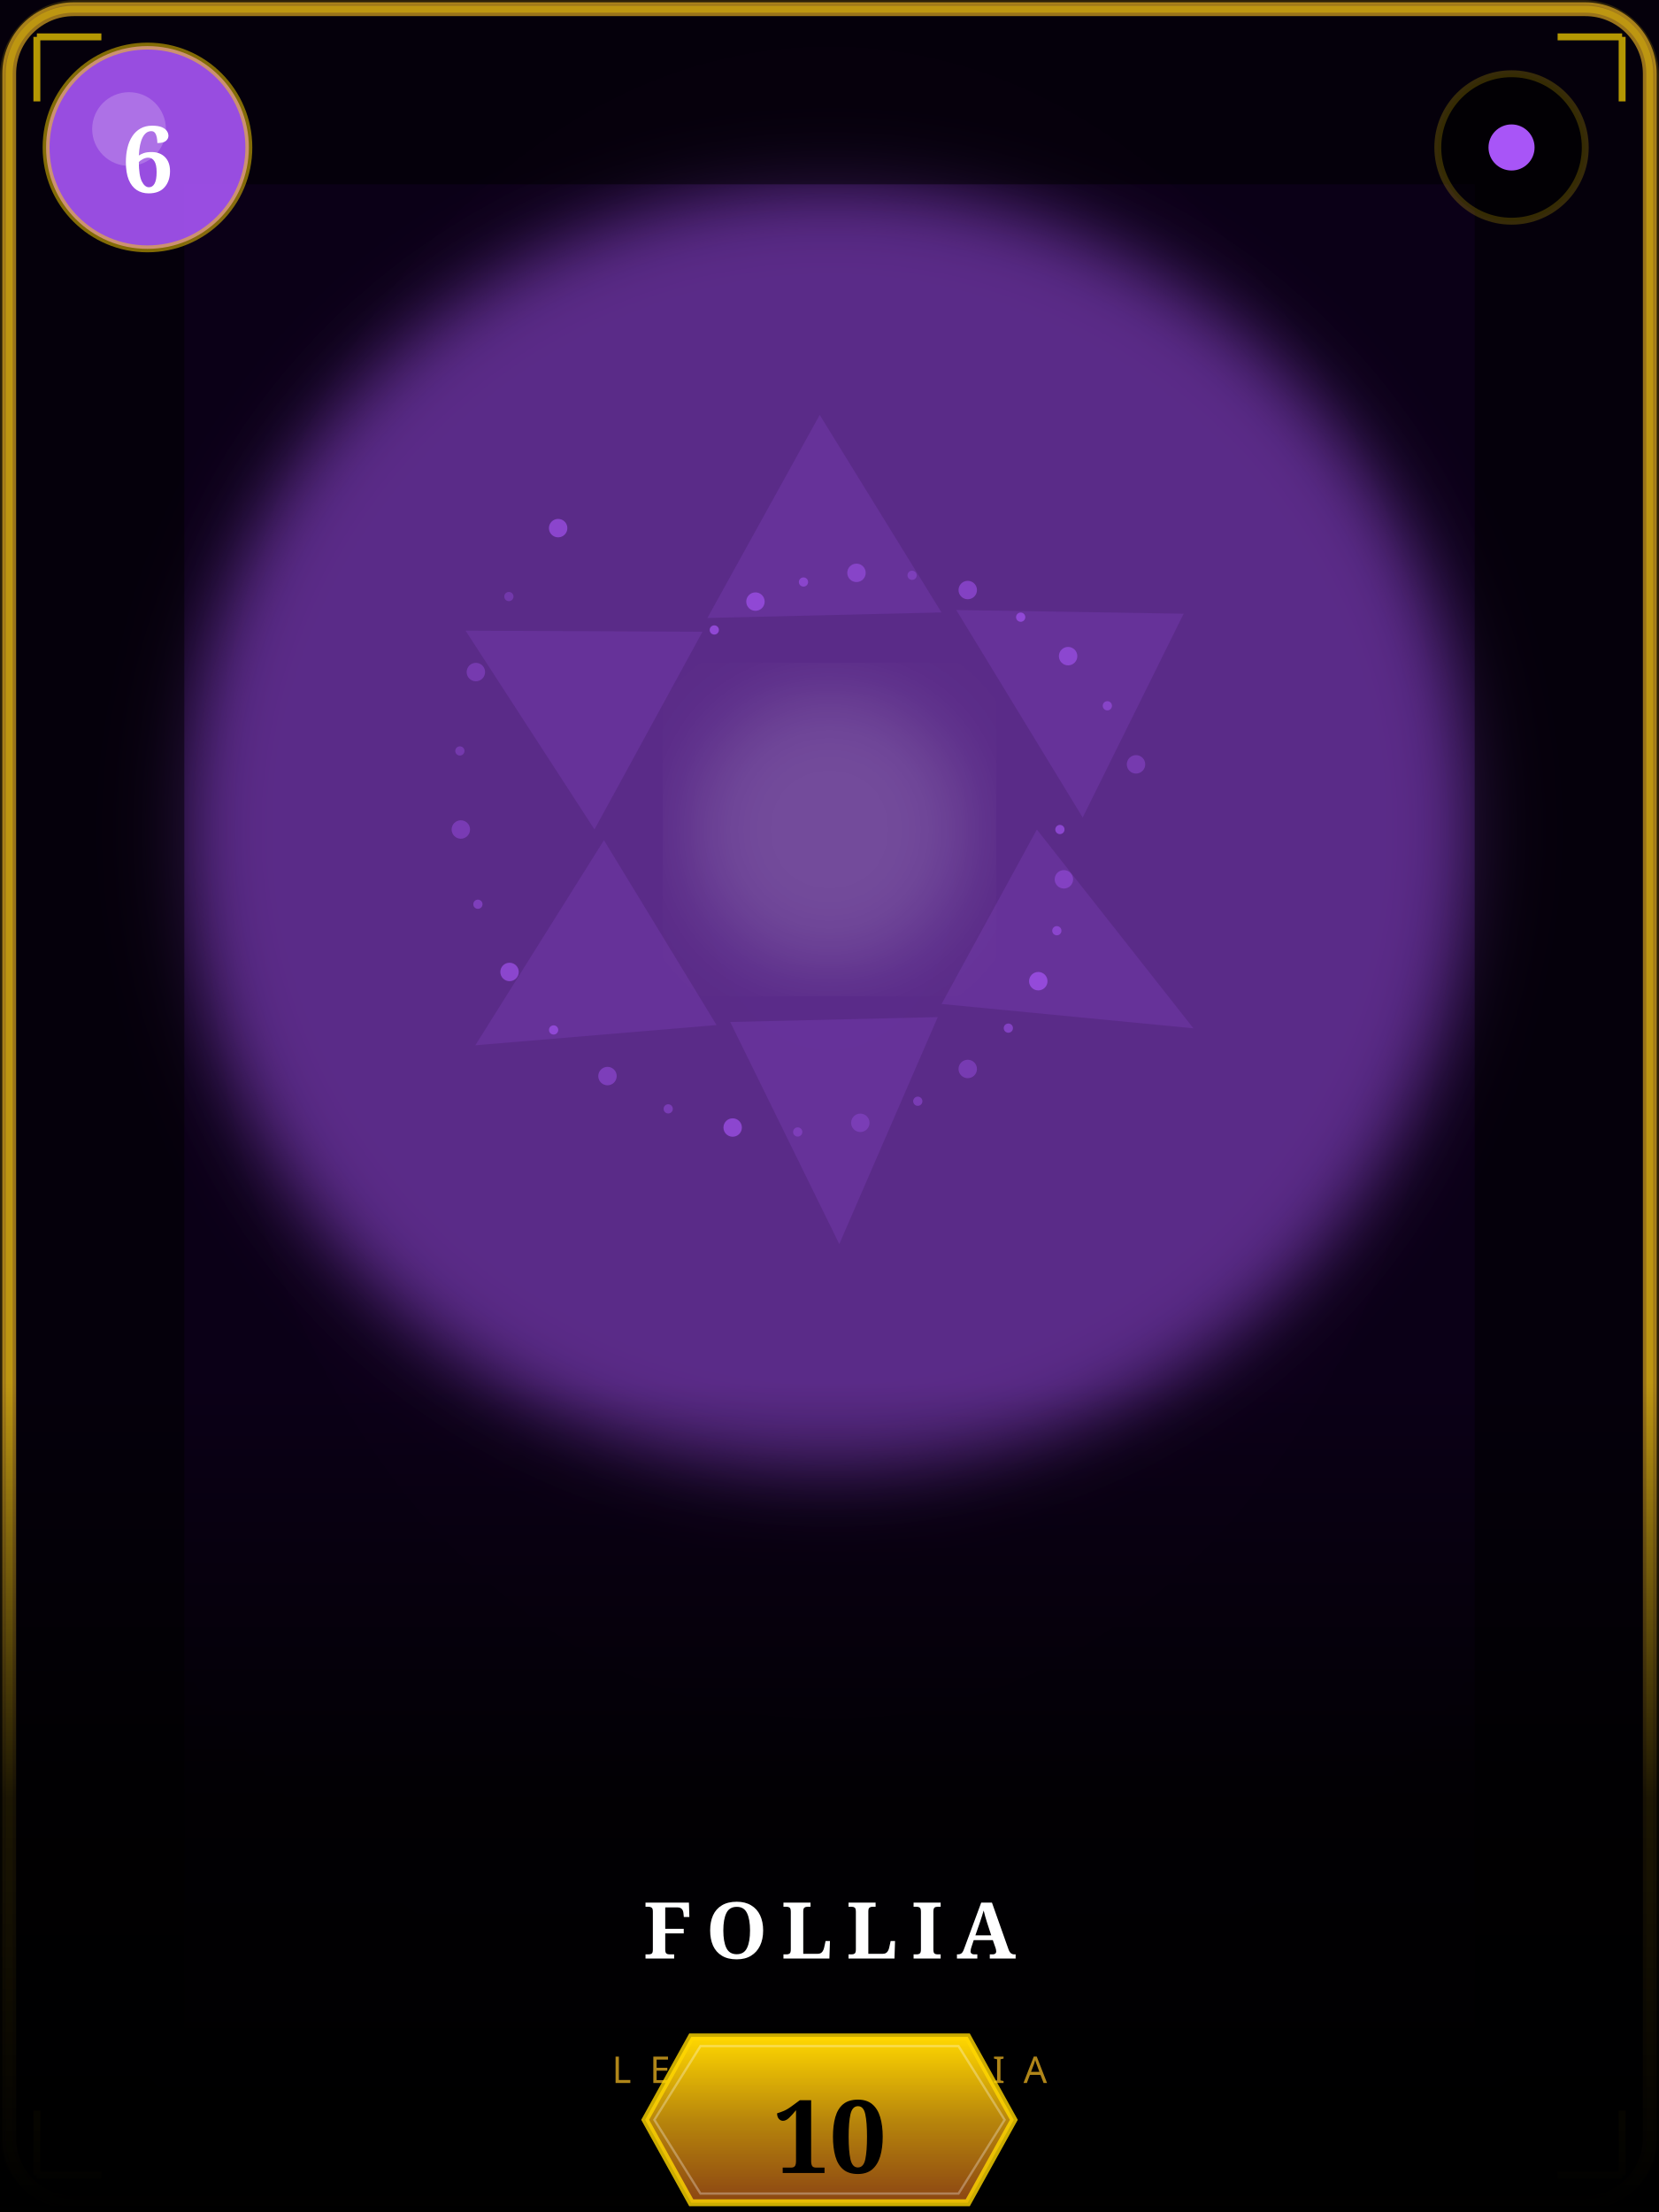
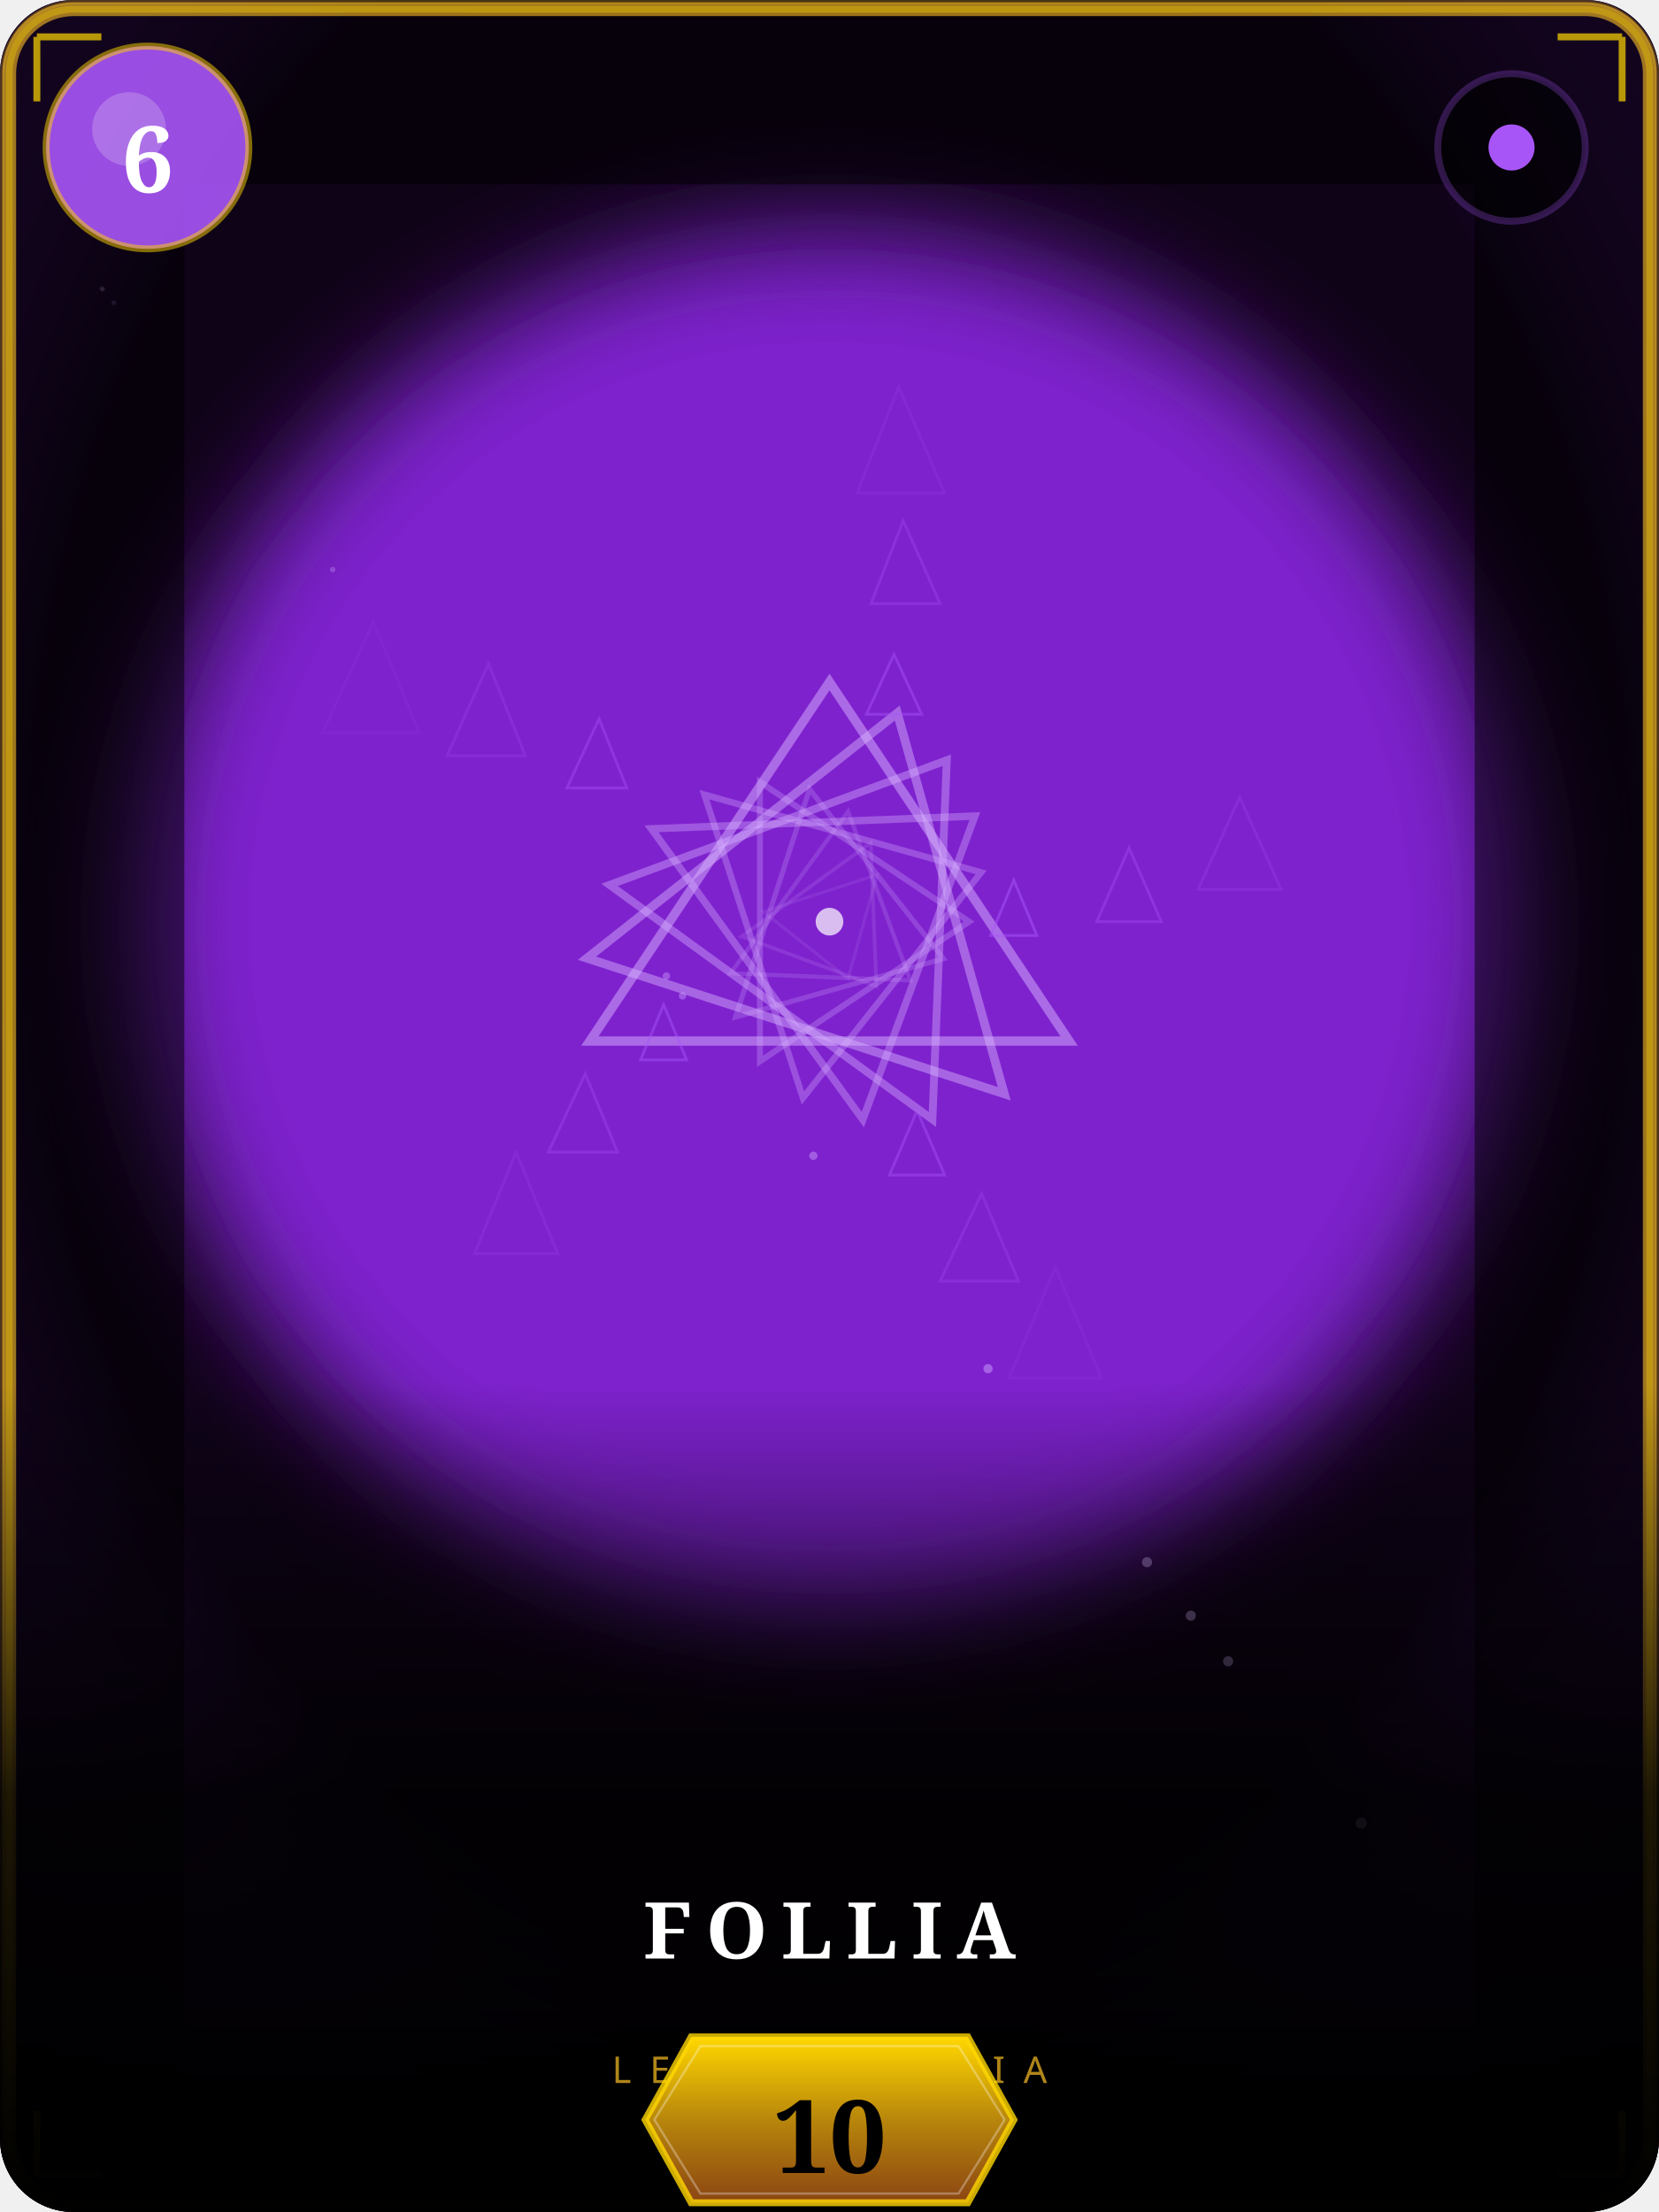
<svg xmlns="http://www.w3.org/2000/svg" viewBox="0 0 360 480" width="360" height="480">
  <defs>
-     <radialGradient id="v" cx="50%" cy="40%" r="75%">
-       <stop offset="0%" stop-color="#0d001a" />
-       <stop offset="100%" stop-color="#0a0015" />
+     <radialGradient id="bg_v5_follia" cx="50%" cy="40%" r="80%">
+       <stop offset="0%" stop-color="#a855f708" />
+       <stop offset="60%" stop-color="#7e22ce15" />
+       <stop offset="100%" stop-color="#050008" />
    </radialGradient>
-     <linearGradient id="tb" x1="0" y1="0" x2="0" y2="1">
+     <linearGradient id="tb_v5_follia" x1="0" y1="0" x2="0" y2="1">
      <stop offset="0%" stop-color="rgba(0,0,0,0)" />
      <stop offset="50%" stop-color="rgba(0,0,0,0.85)" />
      <stop offset="100%" stop-color="rgba(0,0,0,1)" />
    </linearGradient>
-     <linearGradient id="ph" x1="0" y1="0" x2="0" y2="1">
+     <linearGradient id="ph_v5_follia" x1="0" y1="0" x2="0" y2="1">
      <stop offset="0%" stop-color="#ffd700" />
      <stop offset="50%" stop-color="#b8860b" />
      <stop offset="100%" stop-color="#8b4513" />
    </linearGradient>
-     <filter id="g">
-       <feGaussianBlur stdDeviation="8" />
+     <filter id="g_v5_follia">
+       <feGaussianBlur stdDeviation="12" />
    </filter>
-     <filter id="g2">
-       <feGaussianBlur stdDeviation="4" />
+     <filter id="gm_v5_follia">
+       <feGaussianBlur stdDeviation="6" />
    </filter>
-     <filter id="g3">
-       <feGaussianBlur stdDeviation="15" />
+     <filter id="gs_v5_follia">
+       <feGaussianBlur stdDeviation="20" />
    </filter>
+     <clipPath id="c_v5_follia">
+       <rect x="0" y="0" width="360" height="480" rx="16" />
+     </clipPath>
  </defs>
-   <g clip-path="url(#c)">
-     <rect x="0" y="0" width="360" height="480" fill="#0d001a" />
-     <rect x="0" y="0" width="360" height="480" fill="url(#v)" />
-     <circle cx="180" cy="180" r="140" fill="#a855f7" opacity="0.5" filter="url(#g)" />
-     <polygon points="225,180 258.982,223.148 204.314,217.866" fill="#a855f7" opacity="0.15" />
-     <polygon points="203.5,220.703 182.124,269.975 158.447,221.767" fill="#a855f7" opacity="0.15" />
-     <polygon points="155.5,222.435 103.141,226.827 131.055,182.312" fill="#a855f7" opacity="0.15" />
-     <polygon points="129,180 101.018,136.852 152.445,137.085" fill="#a855f7" opacity="0.15" />
-     <polygon points="153.5,134.101 177.876,90.025 204.305,132.901" fill="#a855f7" opacity="0.15" />
-     <polygon points="207.5,132.369 256.859,133.173 234.939,177.405" fill="#a855f7" opacity="0.15" />
-     <circle cx="180" cy="180" r="40" fill="none" opacity="1" />
-     <circle cx="180" cy="180" r="60" fill="none" opacity="1" />
-     <circle cx="180" cy="180" r="80" fill="none" opacity="1" />
-     <circle cx="230" cy="180" r="1" fill="#a855f7" opacity="0.638" />
-     <circle cx="230.864" cy="190.811" r="2" fill="#a855f7" opacity="0.434" />
-     <circle cx="229.331" cy="201.964" r="1" fill="#a855f7" opacity="0.557" />
-     <circle cx="225.305" cy="212.916" r="2" fill="#a855f7" opacity="0.699" />
-     <circle cx="218.81" cy="223.102" r="1" fill="#a855f7" opacity="0.527" />
-     <circle cx="210" cy="231.962" r="2" fill="#a855f7" opacity="0.378" />
-     <circle cx="199.159" cy="238.966" r="1" fill="#a855f7" opacity="0.406" />
-     <circle cx="186.69" cy="243.649" r="2" fill="#a855f7" opacity="0.302" />
-     <circle cx="173.101" cy="245.638" r="1" fill="#a855f7" opacity="0.359" />
-     <circle cx="158.987" cy="244.672" r="2" fill="#a855f7" opacity="0.634" />
-     <circle cx="145" cy="240.622" r="1" fill="#a855f7" opacity="0.41" />
-     <circle cx="131.823" cy="233.506" r="2" fill="#a855f7" opacity="0.45" />
-     <circle cx="120.133" cy="223.496" r="1" fill="#a855f7" opacity="0.64" />
-     <circle cx="110.571" cy="210.912" r="2" fill="#a855f7" opacity="0.632" />
-     <circle cx="103.704" cy="196.217" r="1" fill="#a855f7" opacity="0.459" />
-     <circle cx="100" cy="180" r="2" fill="#a855f7" opacity="0.394" />
-     <circle cx="99.792" cy="162.951" r="1" fill="#a855f7" opacity="0.338" />
-     <circle cx="103.262" cy="145.834" r="2" fill="#a855f7" opacity="0.357" />
-     <circle cx="110.425" cy="129.45" r="1" fill="#a855f7" opacity="0.31" />
-     <circle cx="121.117" cy="114.603" r="2" fill="#a855f7" opacity="0.622" />
-     <circle cx="155" cy="136.699" r="1" fill="#a855f7" opacity="0.68" />
-     <circle cx="163.931" cy="130.545" r="2" fill="#a855f7" opacity="0.634" />
-     <circle cx="174.355" cy="126.296" r="1" fill="#a855f7" opacity="0.542" />
-     <circle cx="185.854" cy="124.307" r="2" fill="#a855f7" opacity="0.503" />
-     <circle cx="197.923" cy="124.839" r="1" fill="#a855f7" opacity="0.349" />
-     <circle cx="210" cy="128.038" r="2" fill="#a855f7" opacity="0.525" />
-     <circle cx="221.486" cy="133.925" r="1" fill="#a855f7" opacity="0.649" />
-     <circle cx="231.777" cy="142.382" r="2" fill="#a855f7" opacity="0.583" />
-     <circle cx="240.294" cy="153.155" r="1" fill="#a855f7" opacity="0.501" />
-     <circle cx="246.514" cy="165.862" r="2" fill="#a855f7" opacity="0.357" />
-     <path d="M80,100 Q180,60 280,100 Q260,180 300,260 Q180,240 60,260 Q100,180 80,100 Z" fill="none" stroke="" stroke-width="0" opacity="" />
-     <circle cx="180" cy="180" r="30" fill="#fff" opacity="0.15" filter="url(#g)" />
-     <rect x="0" y="0" width="360" height="480" fill="none" stroke="#000" stroke-width="80" opacity="0.5" rx="16" />
-     <rect x="0.5" y="0.5" width="359" height="479" fill="none" stroke="rgba(255,215,0,0.15)" stroke-width="1" rx="16" />
-     <rect x="2" y="2" width="356" height="476" fill="none" stroke="#fbbf24" stroke-width="3" rx="14" opacity="0.6" />
-     <rect x="2" y="2" width="356" height="476" fill="none" stroke="rgba(255,215,0,0.35)" stroke-width="1.5" rx="14" />
-     <path d="M 8 8 L 8 22 M 8 8 L 22 8" fill="none" stroke="rgba(255,215,0,0.7)" stroke-width="1.5" />
-     <path d="M 352 8 L 352 22 M 352 8 L 338 8" fill="none" stroke="rgba(255,215,0,0.7)" stroke-width="1.5" />
-     <path d="M 8 472 L 8 458 M 8 472 L 22 472" fill="none" stroke="rgba(255,215,0,0.7)" stroke-width="1.5" />
-     <path d="M 352 472 L 352 458 M 352 472 L 338 472" fill="none" stroke="rgba(255,215,0,0.7)" stroke-width="1.5" />
-     <circle cx="32" cy="32" r="22" fill="#a855f7" opacity="0.9" />
-     <circle cx="32" cy="32" r="22" fill="none" stroke="rgba(255,215,0,0.5)" stroke-width="1.5" />
-     <circle cx="28" cy="28" r="8" fill="rgba(255,255,255,0.2)" />
-     <text x="32" y="34" text-anchor="middle" dominant-baseline="central" font-size="20" font-weight="900" fill="#fff" font-family="Cinzel,serif">6</text>
-     <circle cx="328" cy="32" r="16" fill="rgba(0,0,0,0.6)" stroke="rgba(255,215,0,0.2)" stroke-width="1.5" />
-     <circle cx="328" cy="32" r="5" fill="#a855f7">
-       <animate attributeName="opacity" values="0.3;1;0.3" dur="2s" repeatCount="indefinite" />
+   <g clip-path="url(#c_v5_follia)">
+     <rect x="0" y="0" width="360" height="480" fill="#050008" />
+     <rect x="0" y="0" width="360" height="480" fill="url(#bg_v5_follia)" />
+     <circle cx="180" cy="200" r="150" fill="#7e22ce" filter="url(#g_v5_follia)" />
+     <polygon points="180,148.0 128.0,225.9 232.0,225.9" fill="none" stroke="#d8b4fe" stroke-width="2.0" opacity="0.50" transform="rotate(0 180 200)" />
+     <polygon points="180,152.4 132.4,223.8 227.6,223.8" fill="none" stroke="#d8b4fe" stroke-width="1.9" opacity="0.46" transform="rotate(18 180 200)" />
+     <polygon points="180,156.7 136.7,221.6 223.3,221.6" fill="none" stroke="#d8b4fe" stroke-width="1.7" opacity="0.41" transform="rotate(36 180 200)" />
+     <polygon points="180,161.0 141.0,219.4 219.0,219.4" fill="none" stroke="#d8b4fe" stroke-width="1.6" opacity="0.36" transform="rotate(54 180 200)" />
+     <polygon points="180,165.4 145.4,217.3 214.6,217.3" fill="none" stroke="#d8b4fe" stroke-width="1.4" opacity="0.32" transform="rotate(72 180 200)" />
+     <polygon points="180,169.7 149.7,215.1 210.3,215.1" fill="none" stroke="#d8b4fe" stroke-width="1.3" opacity="0.28" transform="rotate(90 180 200)" />
+     <polygon points="180,174.0 154.0,213.0 206.0,213.0" fill="none" stroke="#d8b4fe" stroke-width="1.1" opacity="0.23" transform="rotate(108 180 200)" />
+     <polygon points="180,178.3 158.3,210.8 201.7,210.8" fill="none" stroke="#d8b4fe" stroke-width="0.9" opacity="0.18" transform="rotate(126 180 200)" />
+     <polygon points="180,182.7 162.7,208.6 197.3,208.6" fill="none" stroke="#d8b4fe" stroke-width="0.8" opacity="0.14" transform="rotate(144 180 200)" />
+     <polygon points="180,187.0 167.0,206.5 193.0,206.5" fill="none" stroke="#d8b4fe" stroke-width="0.7" opacity="0.10" transform="rotate(162 180 200)" />
+     <polygon points="220,191 215,203 225,203" fill="none" stroke="#a855f7" stroke-width="0.6" opacity="0.50" />
+     <polygon points="144,218 139,230 149,230" fill="none" stroke="#a855f7" stroke-width="0.6" opacity="0.47" />
+     <polygon points="194,142 188,155 200,155" fill="none" stroke="#a855f7" stroke-width="0.6" opacity="0.44" />
+     <polygon points="199,241 193,255 205,255" fill="none" stroke="#a855f7" stroke-width="0.6" opacity="0.41" />
+     <polygon points="130,156 123,171 136,171" fill="none" stroke="#a855f7" stroke-width="0.6" opacity="0.38" />
+     <polygon points="245,184 238,200 252,200" fill="none" stroke="#a855f7" stroke-width="0.6" opacity="0.35" />
+     <polygon points="127,233 119,250 134,250" fill="none" stroke="#a855f7" stroke-width="0.6" opacity="0.32" />
+     <polygon points="196,113 189,131 204,131" fill="none" stroke="#a855f7" stroke-width="0.6" opacity="0.29" />
+     <polygon points="213,259 204,278 221,278" fill="none" stroke="#a855f7" stroke-width="0.6" opacity="0.26" />
+     <polygon points="106,144 97,164 114,164" fill="none" stroke="#a855f7" stroke-width="0.6" opacity="0.23" />
+     <polygon points="269,173 260,193 278,193" fill="none" stroke="#a855f7" stroke-width="0.6" opacity="0.20" />
+     <polygon points="112,250 103,272 121,272" fill="none" stroke="#a855f7" stroke-width="0.6" opacity="0.17" />
+     <polygon points="195,84 186,107 205,107" fill="none" stroke="#a855f7" stroke-width="0.6" opacity="0.14" />
+     <polygon points="229,275 219,299 239,299" fill="none" stroke="#a855f7" stroke-width="0.6" opacity="0.11" />
+     <polygon points="81,135 70,159 91,159" fill="none" stroke="#a855f7" stroke-width="0.6" opacity="0.08" />
+     <circle cx="180" cy="200" r="3" fill="#fff" opacity="0.7">
+       <animate attributeName="opacity" values="0.7;0.1;0.7" dur="1.2s" repeatCount="indefinite" />
    </circle>
-     <rect x="0" y="300" width="360" height="180" fill="url(#tb)" />
-     <text x="180" y="425" text-anchor="middle" font-size="17" fill="#fff" font-family="Cinzel,serif" font-weight="700" letter-spacing="3">FOLLIA</text>
-     <text x="180" y="452" text-anchor="middle" font-size="8" fill="#fbbf24" font-family="Montserrat,sans-serif" letter-spacing="4" opacity="0.7">LEGGENDARIA</text>
-     <g transform="translate(180,460)">
-       <polygon points="-30,-18 30,-18 40,0 30,18 -30,18 -40,0" fill="url(#ph)" stroke="rgba(255,215,0,0.8)" stroke-width="1.5" />
-       <polygon points="-28,-16 28,-16 38,0 28,16 -28,16 -38,0" fill="none" stroke="rgba(255,255,255,0.3)" stroke-width="0.5" />
-       <text x="0" y="3" text-anchor="middle" dominant-baseline="central" font-size="22" font-weight="900" fill="#000" font-family="Cinzel,serif">10</text>
+     <g clip-path="url(#c_v5_follia)">
+       <circle cx="266.5" cy="360.5" r="1.1" fill="#d8b4fe" opacity="0.51" />
+       <circle cx="258.4" cy="350.6" r="1.1" fill="#d8b4fe" opacity="0.50" />
+       <circle cx="144.6" cy="211.8" r="0.8" fill="#d8b4fe" opacity="0.36" />
+       <circle cx="24.7" cy="65.7" r="0.5" fill="#d8b4fe" opacity="0.21" />
+       <circle cx="22.3" cy="62.8" r="0.5" fill="#d8b4fe" opacity="0.20" />
+       <circle cx="248.9" cy="339.0" r="1.1" fill="#d8b4fe" opacity="0.49" />
+       <circle cx="22.1" cy="62.6" r="0.5" fill="#d8b4fe" opacity="0.20" />
+       <circle cx="176.5" cy="250.8" r="0.9" fill="#d8b4fe" opacity="0.40" />
+       <circle cx="148.1" cy="216.1" r="0.8" fill="#d8b4fe" opacity="0.36" />
+       <circle cx="72.2" cy="123.6" r="0.6" fill="#d8b4fe" opacity="0.27" />
+       <circle cx="214.4" cy="297.0" r="1.0" fill="#d8b4fe" opacity="0.44" />
+       <circle cx="295.4" cy="395.6" r="1.2" fill="#d8b4fe" opacity="0.54" />
+       <rect x="0" y="0" width="360" height="480" fill="none" stroke="#000" stroke-width="80" opacity="0.5" rx="16" />
+       <rect x="0.5" y="0.5" width="359" height="479" fill="none" stroke="#fbbf2444" stroke-width="1" rx="16" />
+       <rect x="2" y="2" width="356" height="476" fill="none" stroke="#fbbf24" stroke-width="3" rx="14" opacity="0.6" />
+       <rect x="2" y="2" width="356" height="476" fill="none" stroke="rgba(255,215,0,0.35)" stroke-width="1.5" rx="14" />
+       <path d="M 8 8 L 8 22 M 8 8 L 22 8" fill="none" stroke="rgba(255,215,0,0.7)" stroke-width="1.5" />
+       <path d="M 352 8 L 352 22 M 352 8 L 338 8" fill="none" stroke="rgba(255,215,0,0.7)" stroke-width="1.5" />
+       <path d="M 8 472 L 8 458 M 8 472 L 22 472" fill="none" stroke="rgba(255,215,0,0.7)" stroke-width="1.5" />
+       <path d="M 352 472 L 352 458 M 352 472 L 338 472" fill="none" stroke="rgba(255,215,0,0.7)" stroke-width="1.5" />
+       <circle cx="32" cy="32" r="22" fill="#a855f7" opacity="0.9" />
+       <circle cx="32" cy="32" r="22" fill="none" stroke="rgba(255,215,0,0.5)" stroke-width="1.5" />
+       <circle cx="28" cy="28" r="8" fill="rgba(255,255,255,0.2)" />
+       <text x="32" y="34" text-anchor="middle" dominant-baseline="central" font-size="20" font-weight="900" fill="#fff" font-family="Cinzel,serif">6</text>
+       <circle cx="328" cy="32" r="16" fill="rgba(0,0,0,0.6)" stroke="#a855f744" stroke-width="1.5" />
+       <circle cx="328" cy="32" r="5" fill="#a855f7">
+         <animate attributeName="opacity" values="0.3;1;0.3" dur="1.5s" repeatCount="indefinite" />
+       </circle>
+       <rect x="0" y="300" width="360" height="180" fill="url(#tb_v5_follia)" />
+       <text x="180" y="425" text-anchor="middle" font-size="17" fill="#fff" font-family="Cinzel,serif" font-weight="700" letter-spacing="3">FOLLIA</text>
+       <text x="180" y="452" text-anchor="middle" font-size="8" fill="#fbbf24" font-family="Montserrat,sans-serif" letter-spacing="4" opacity="0.7">LEGGENDARIA</text>
+       <g transform="translate(180,460)">
+         <polygon points="-30,-18 30,-18 40,0 30,18 -30,18 -40,0" fill="url(#ph_v5_follia)" stroke="rgba(255,215,0,0.8)" stroke-width="1.5" />
+         <polygon points="-28,-16 28,-16 38,0 28,16 -28,16 -38,0" fill="none" stroke="rgba(255,255,255,0.3)" stroke-width="0.5" />
+         <text x="0" y="3" text-anchor="middle" dominant-baseline="central" font-size="22" font-weight="900" fill="#000" font-family="Cinzel,serif">10</text>
+       </g>
    </g>
  </g>
</svg>
